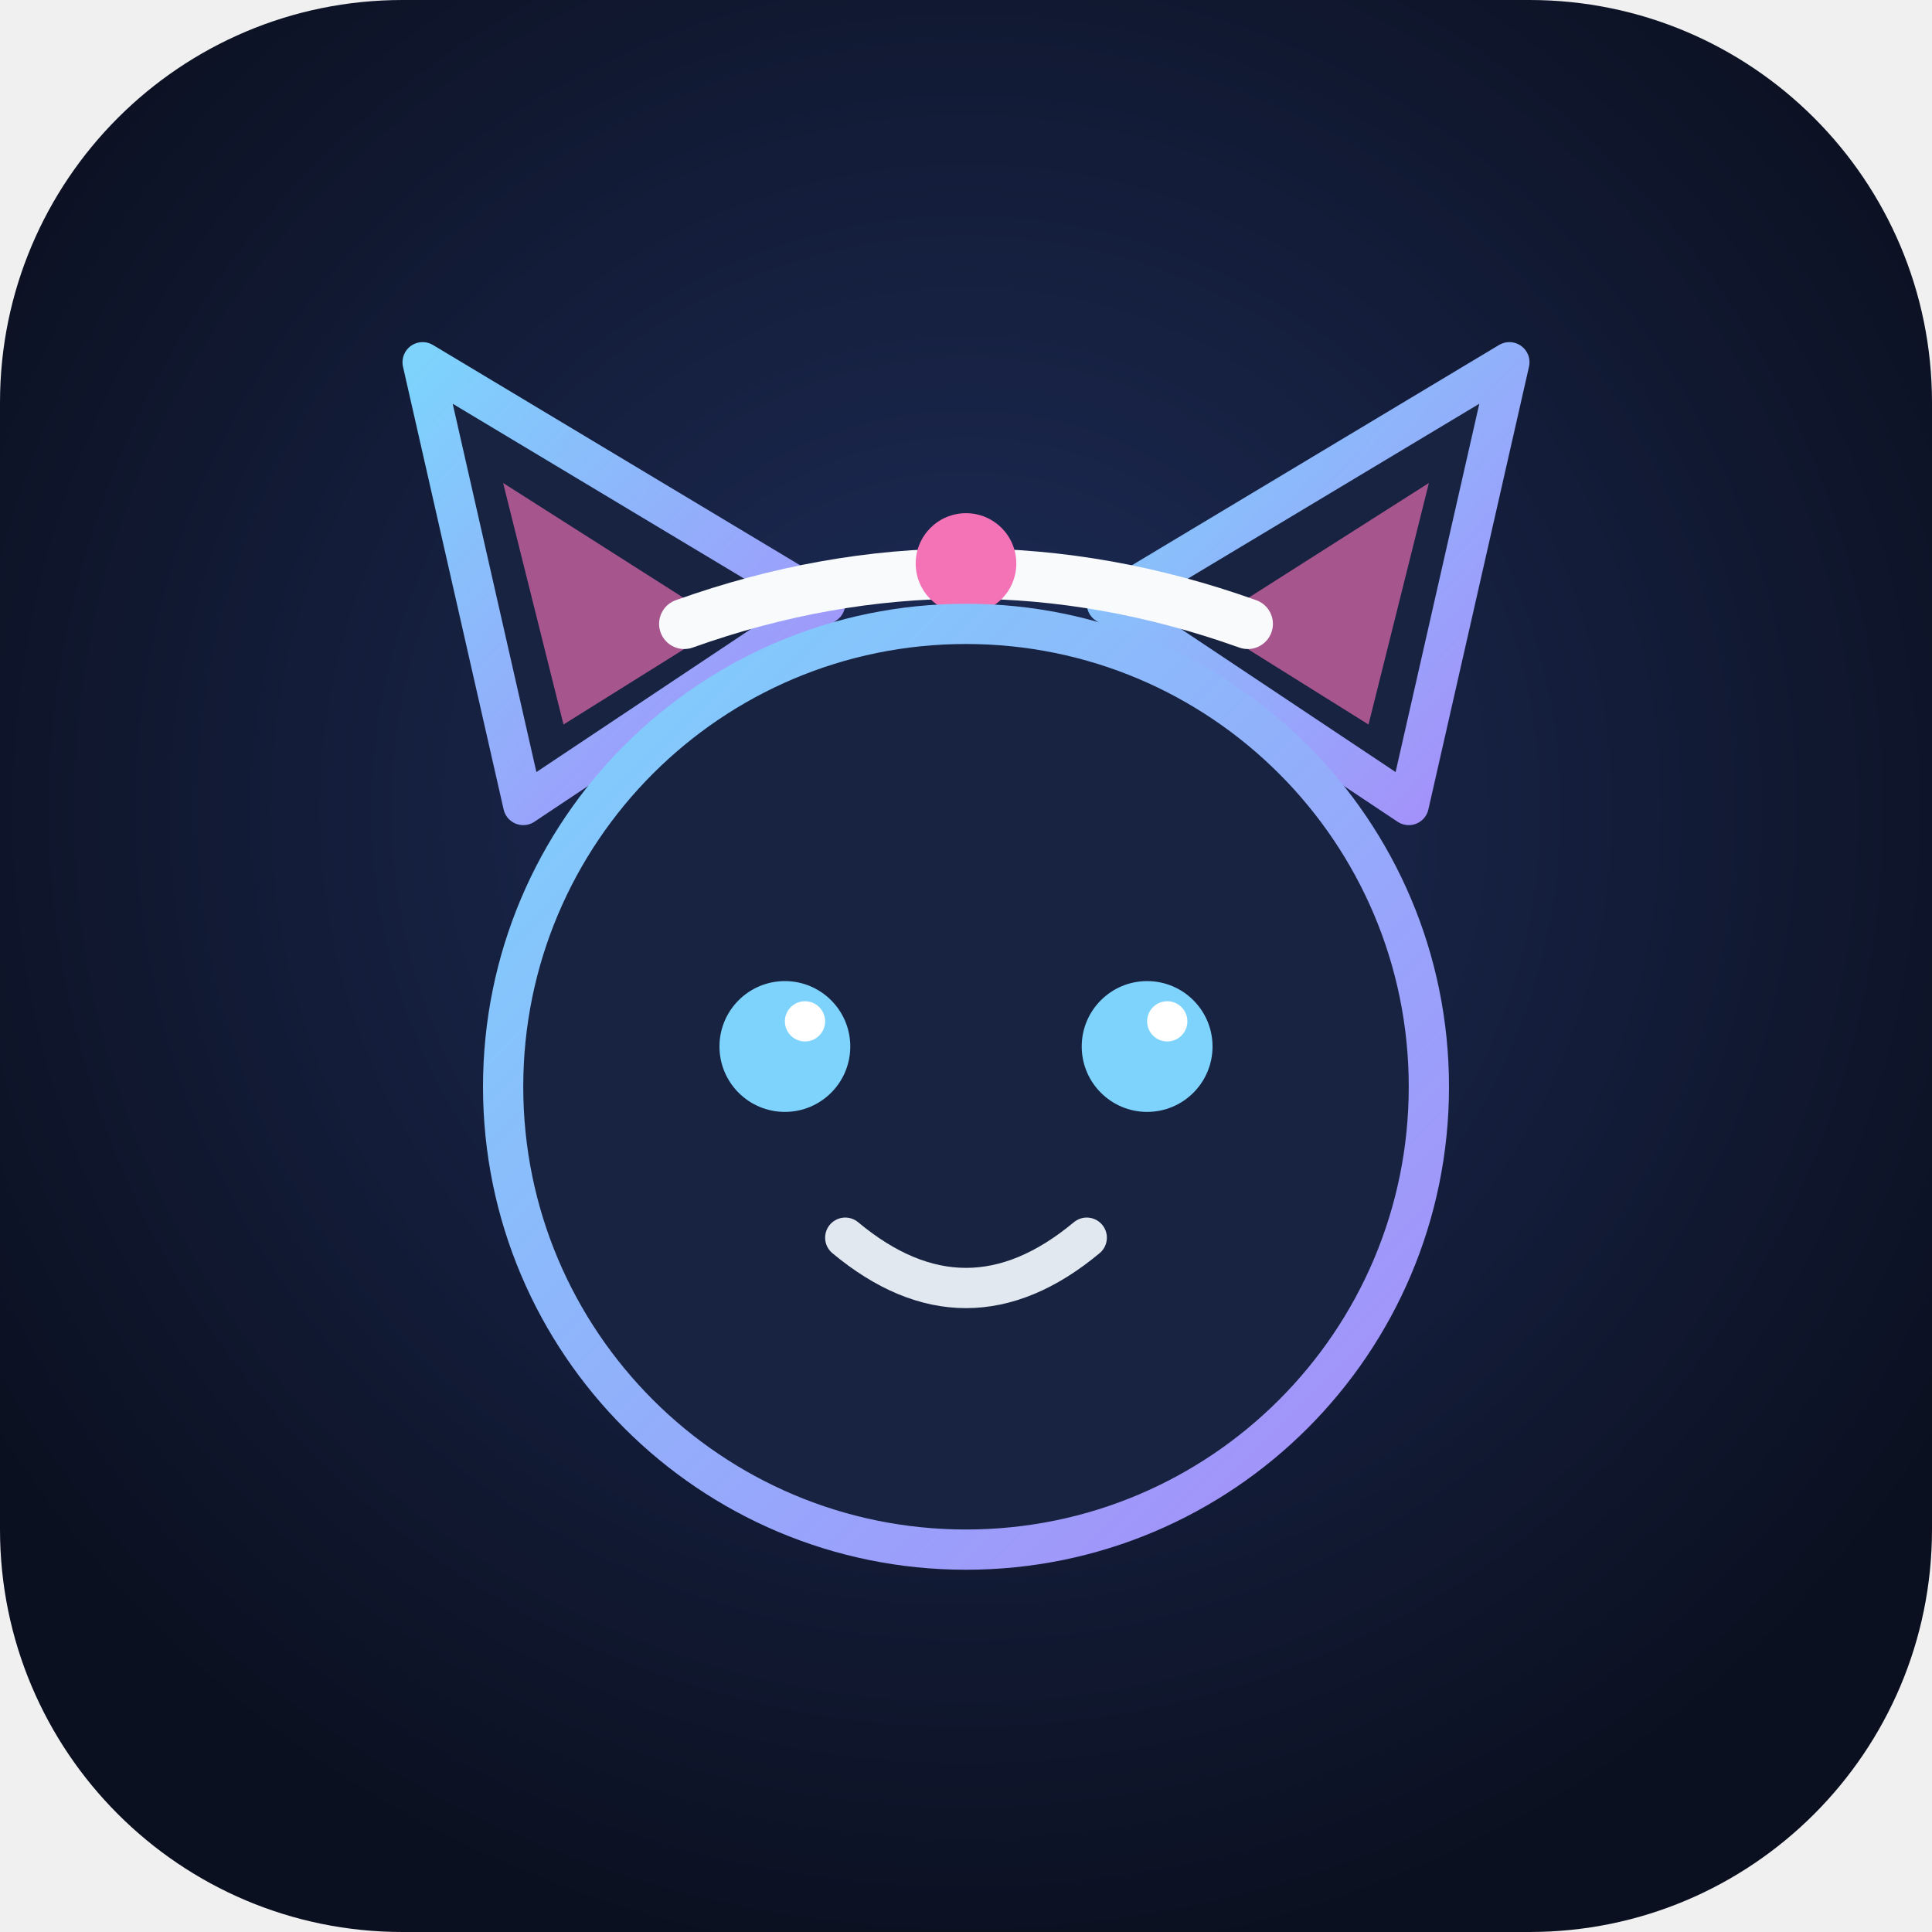
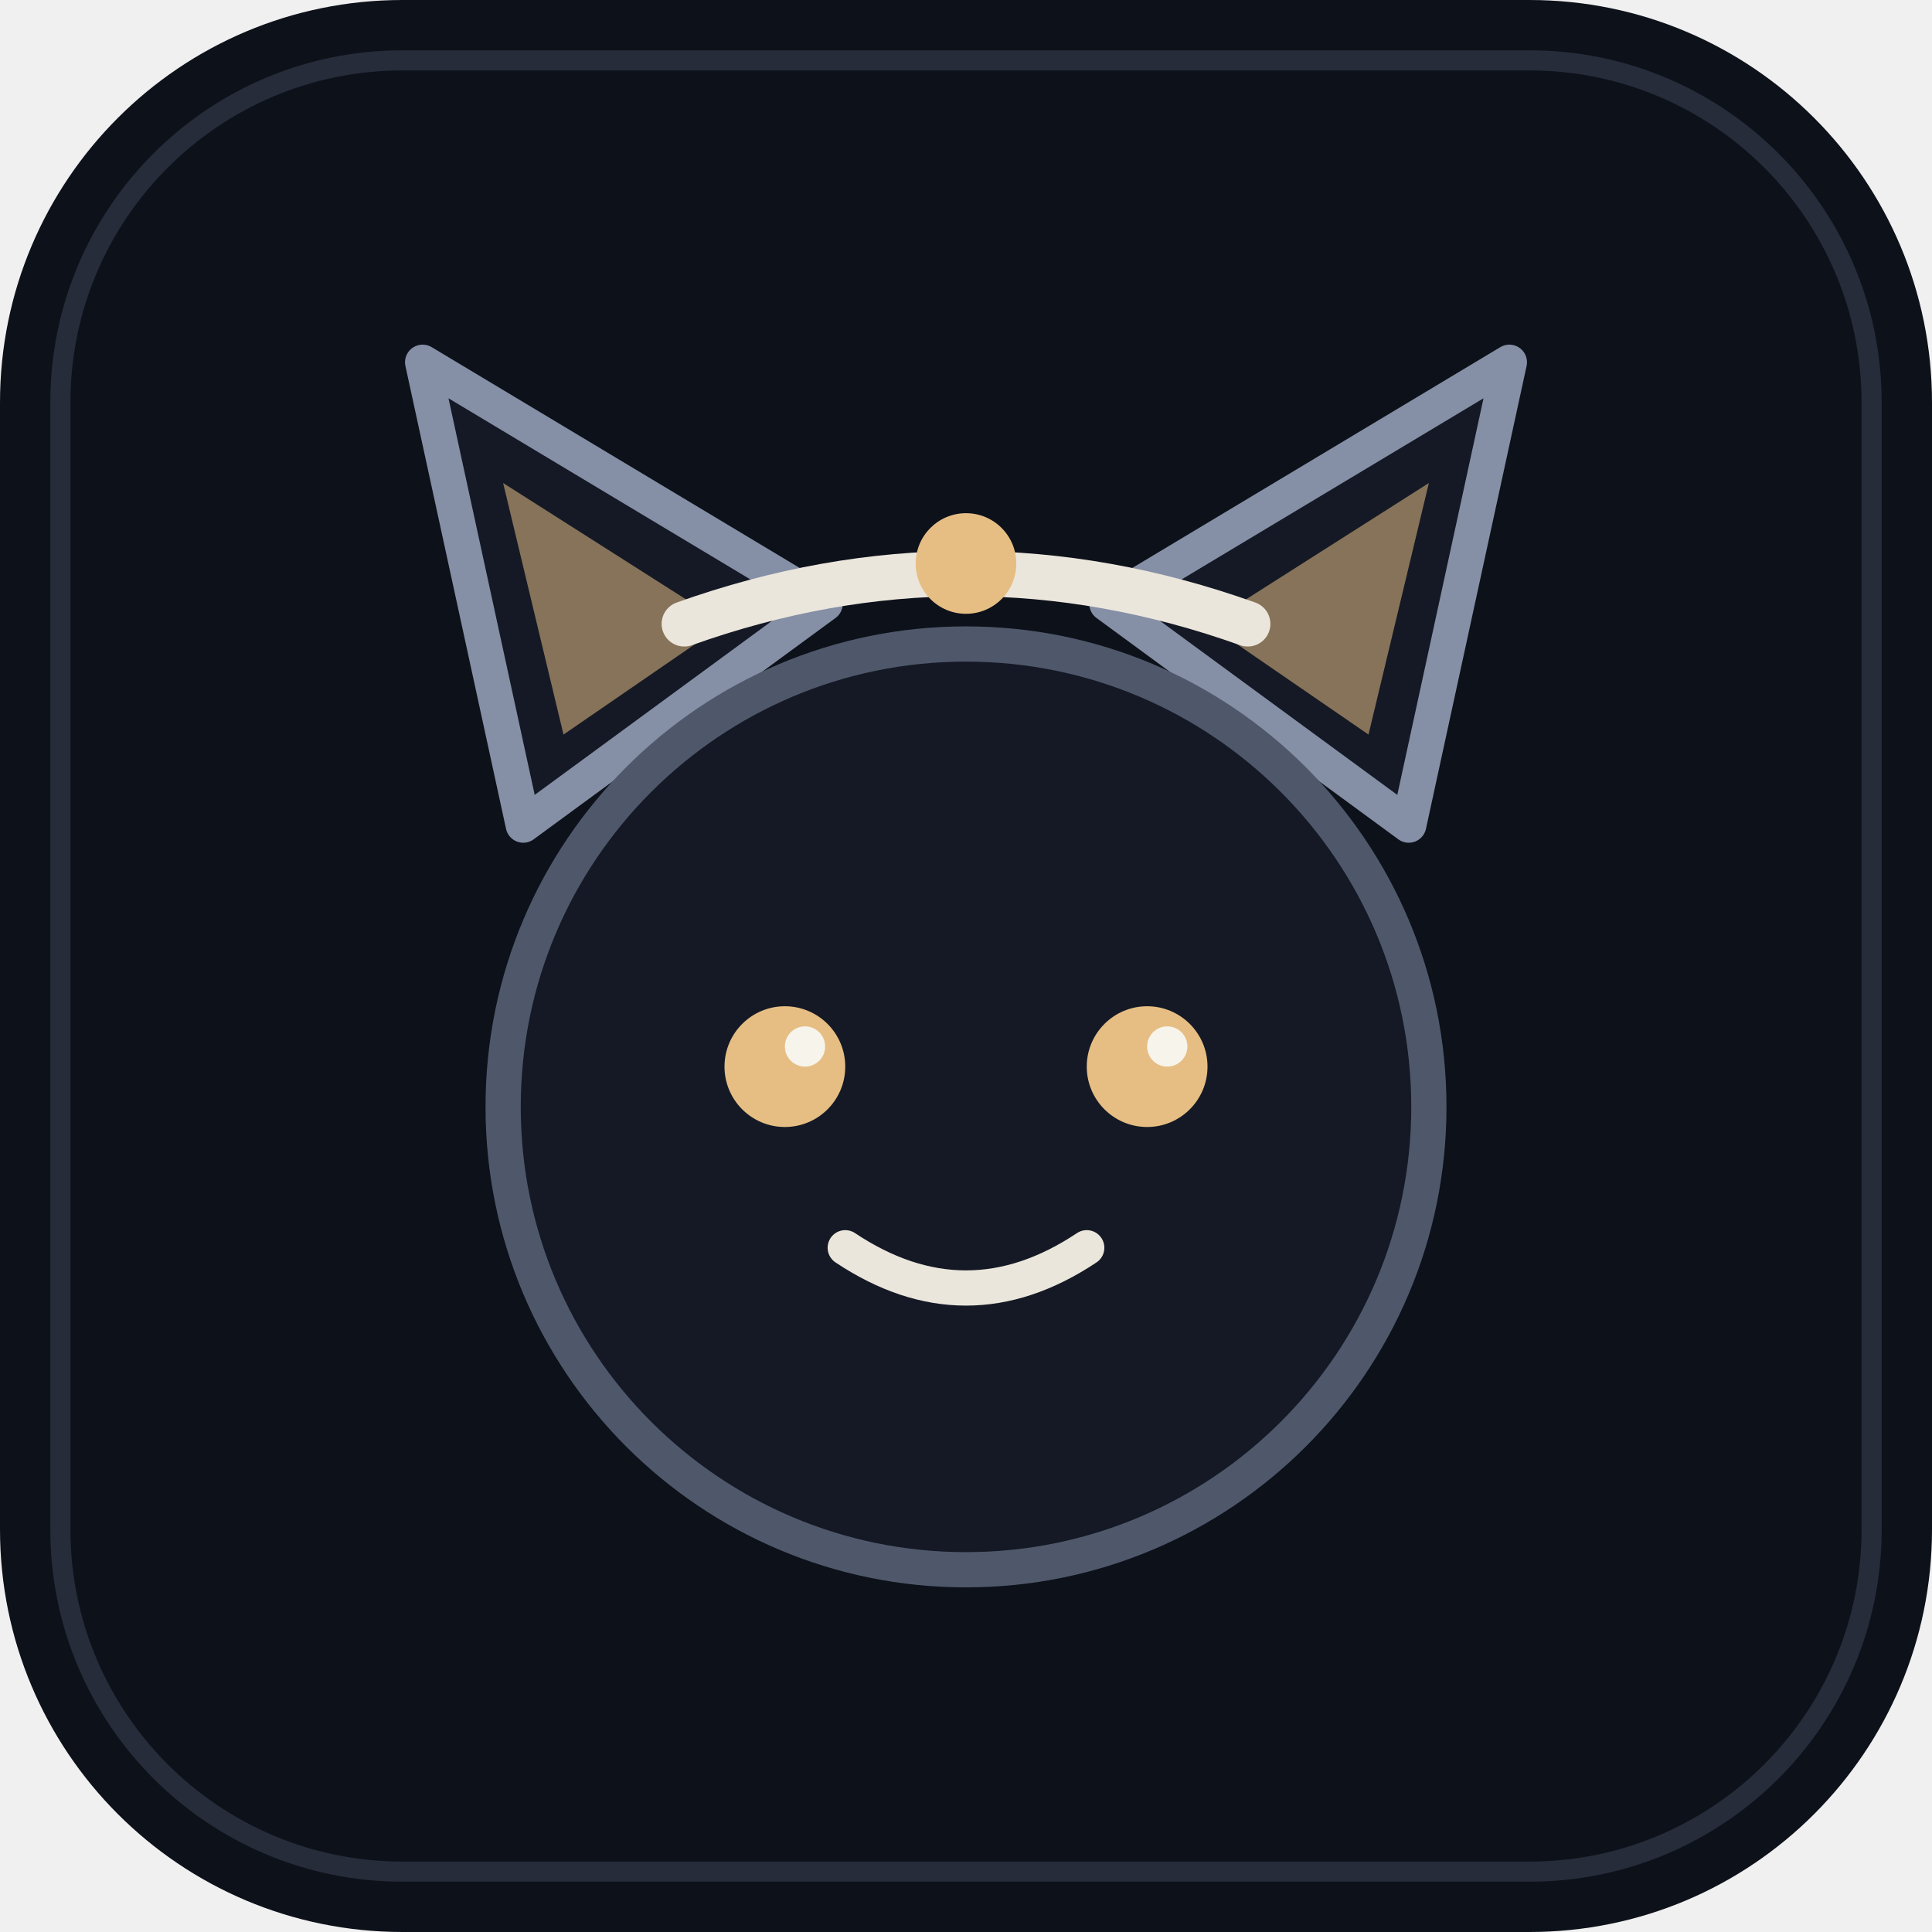
<svg xmlns="http://www.w3.org/2000/svg" viewBox="0 0 192 192" fill="none">
-   <defs>
-     <radialGradient id="bgGlow" cx="50%" cy="42%" r="60%">
-       <stop offset="0%" stop-color="#1e2d5a" />
-       <stop offset="100%" stop-color="#0b1020" />
-     </radialGradient>
-     <linearGradient id="accent" x1="0%" y1="0%" x2="100%" y2="100%">
-       <stop offset="0%" stop-color="#7dd3fc" />
-       <stop offset="100%" stop-color="#a78bfa" />
-     </linearGradient>
-   </defs>
-   <rect width="192" height="192" rx="40" fill="url(#bgGlow)" />
-   <path d="M52 80 L42 36 L82 60 Z" fill="#182342" stroke="url(#accent)" stroke-width="4" stroke-linejoin="round" />
-   <path d="M140 80 L150 36 L110 60 Z" fill="#182342" stroke="url(#accent)" stroke-width="4" stroke-linejoin="round" />
-   <path d="M56 72 L50 48 L72 62 Z" fill="#f472b6" opacity="0.65" />
-   <path d="M136 72 L142 48 L120 62 Z" fill="#f472b6" opacity="0.65" />
-   <path d="M68 62 Q96 52 124 62" stroke="#f8fafc" stroke-width="5" stroke-linecap="round" />
-   <circle cx="96" cy="56" r="5" fill="#f472b6" />
-   <circle cx="96" cy="108" r="46" fill="#182342" stroke="url(#accent)" stroke-width="4" />
-   <circle cx="78" cy="104" r="6.5" fill="#7dd3fc" />
-   <circle cx="114" cy="104" r="6.5" fill="#7dd3fc" />
-   <circle cx="80" cy="101.5" r="2" fill="#ffffff" />
-   <circle cx="116" cy="101.5" r="2" fill="#ffffff" />
-   <path d="M84 123 Q96 133 108 123" stroke="#e2e8f0" stroke-width="4" stroke-linecap="round" fill="none" />
+   <rect width="192" height="192" rx="40" fill="#0d111a" />
+   <rect x="6" y="6" width="180" height="180" rx="34" stroke="#262c3a" stroke-width="2" />
+   <path d="M52 82 L42 36 L82 60 Z" fill="#141925" stroke="#8590a6" stroke-width="3.5" stroke-linejoin="round" />
+   <path d="M140 82 L150 36 L110 60 Z" fill="#141925" stroke="#8590a6" stroke-width="3.5" stroke-linejoin="round" />
+   <path d="M56 73 L50 48 L72 62 Z" fill="#e6be83" opacity="0.55" />
+   <path d="M136 73 L142 48 L120 62 Z" fill="#e6be83" opacity="0.55" />
+   <path d="M68 62 Q96 52 124 62" stroke="#ebe6dc" stroke-width="4.5" stroke-linecap="round" />
+   <circle cx="96" cy="56" r="5" fill="#e6be83" />
+   <circle cx="96" cy="110" r="46" fill="#141925" stroke="#4f586b" stroke-width="3.5" />
+   <circle cx="78" cy="106" r="6" fill="#e6be83" />
+   <circle cx="114" cy="106" r="6" fill="#e6be83" />
+   <circle cx="80" cy="104" r="2" fill="#f7f4ec" />
+   <circle cx="116" cy="104" r="2" fill="#f7f4ec" />
+   <path d="M84 124 Q96 132 108 124" stroke="#ebe6dc" stroke-width="3.5" stroke-linecap="round" fill="none" />
</svg>
